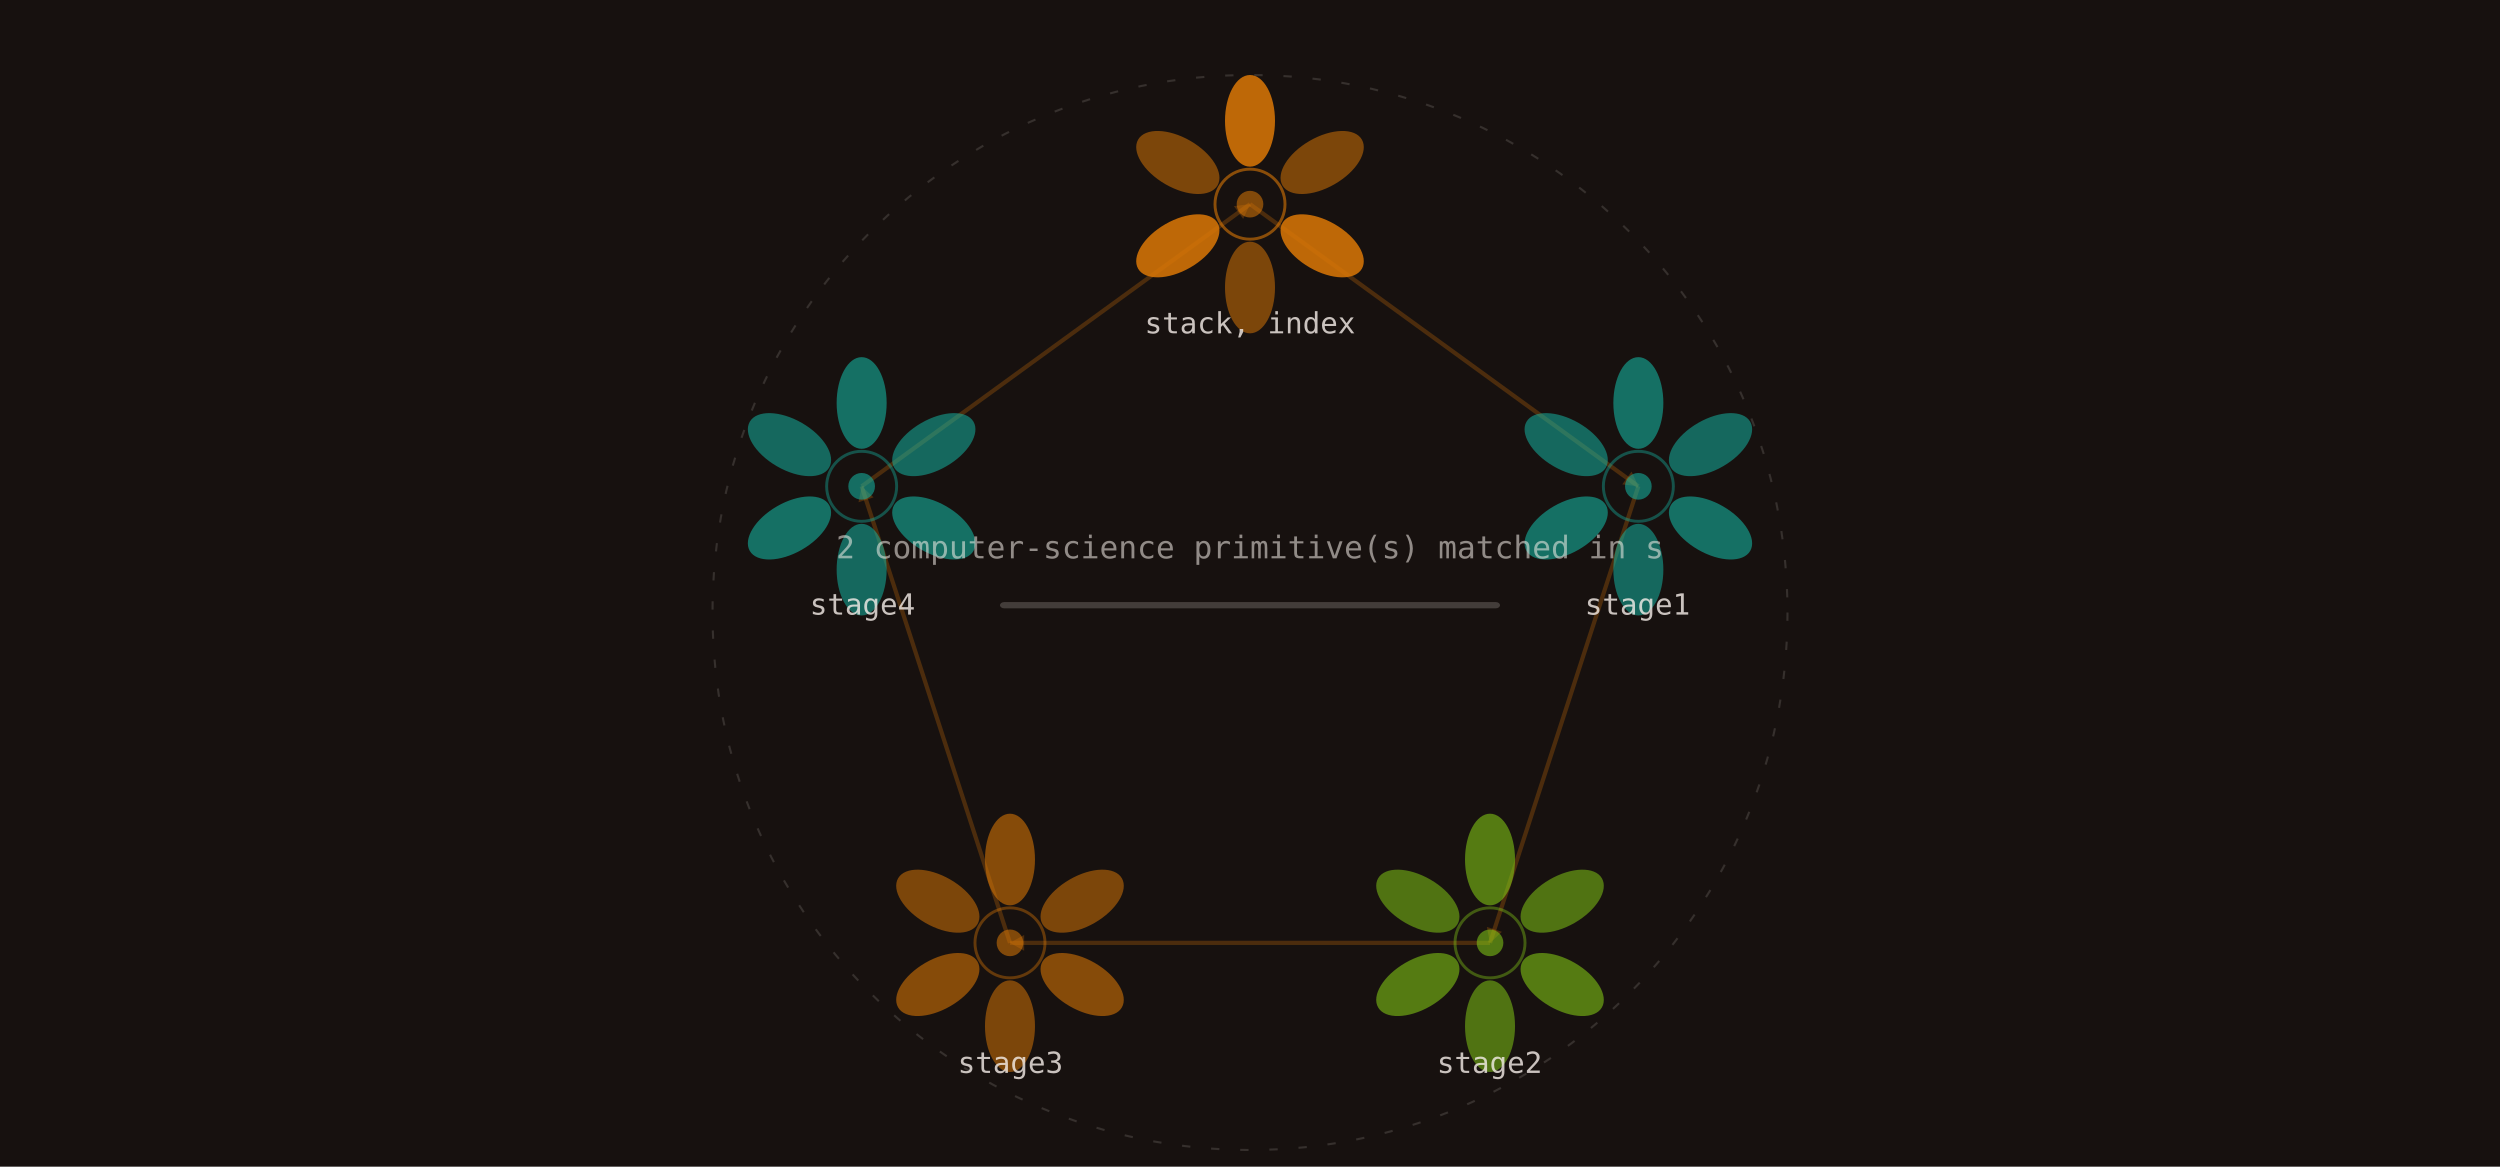
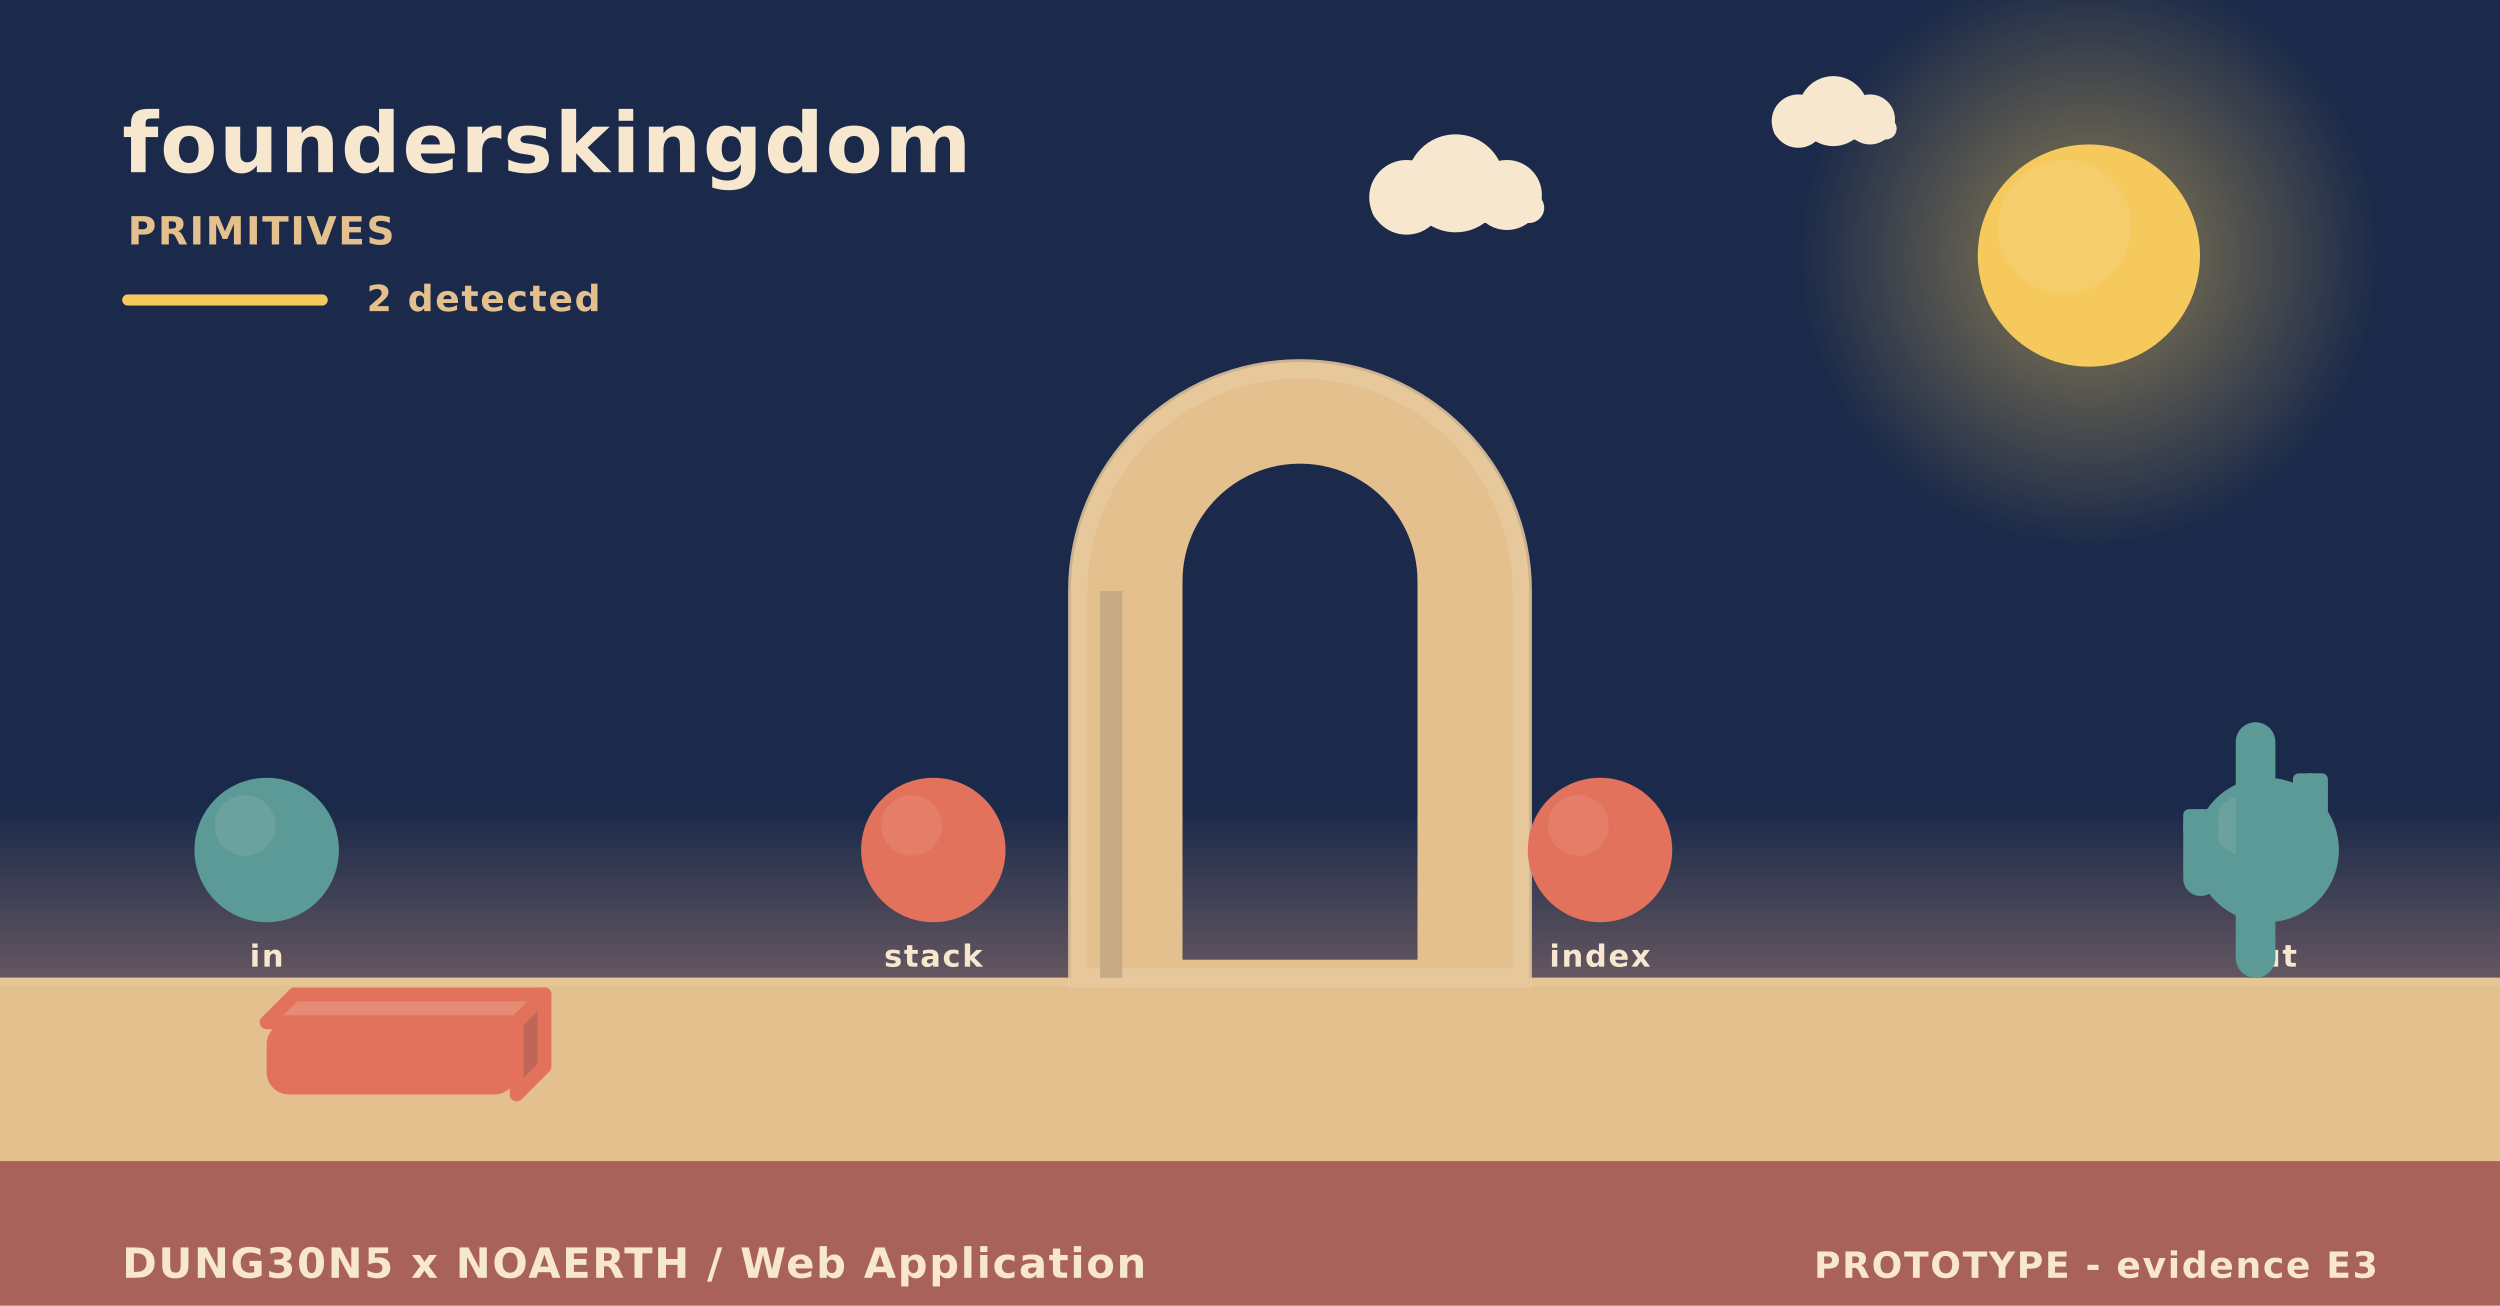
- <svg xmlns="http://www.w3.org/2000/svg" viewBox="0 0 1200 560" width="1200" height="560" role="img" aria-label="founderskingdom state machine">
-   <rect width="1200" height="560" fill="#17110f" />
-   <defs>
-     <linearGradient id="gs" x1="0" y1="0" x2="1" y2="1">
-       <stop offset="0%" stop-color="#d97706" />
-       <stop offset="100%" stop-color="#14b8a6" />
-     </linearGradient>
-   </defs>
-   <circle cx="600.00" cy="294.00" r="258.00" fill="none" stroke="rgba(246,239,233,0.140)" stroke-width="1.00" opacity="1.00" stroke-dasharray="4 10" />
-   <line x1="600.00" y1="98.00" x2="786.41" y2="233.43" stroke="rgba(217,119,6,0.500)" stroke-width="2.00" opacity="0.55" />
-   <polygon points="786.41,233.43 783.14,226.36 778.67,232.51" fill="rgba(217,119,6,0.500)" opacity="0.55" />
-   <line x1="786.41" y1="233.43" x2="715.21" y2="452.57" stroke="rgba(217,119,6,0.500)" stroke-width="2.00" opacity="0.55" />
-   <polygon points="715.21,452.57 720.92,447.27 713.69,444.93" fill="rgba(217,119,6,0.500)" opacity="0.55" />
-   <line x1="715.21" y1="452.57" x2="484.79" y2="452.57" stroke="rgba(217,119,6,0.500)" stroke-width="2.00" opacity="0.55" />
-   <polygon points="484.79,452.57 491.59,456.37 491.59,448.77" fill="rgba(217,119,6,0.500)" opacity="0.55" />
-   <line x1="484.79" y1="452.57" x2="413.59" y2="233.43" stroke="rgba(217,119,6,0.500)" stroke-width="2.00" opacity="0.55" />
-   <polygon points="413.59,233.43 412.08,241.07 419.31,238.73" fill="rgba(217,119,6,0.500)" opacity="0.55" />
-   <line x1="413.59" y1="233.43" x2="600.00" y2="98.00" stroke="rgba(217,119,6,0.500)" stroke-width="2.00" opacity="0.55" />
-   <polygon points="600.00,98.00 592.27,98.92 596.73,105.07" fill="rgba(217,119,6,0.500)" opacity="0.55" />
-   <ellipse cx="600.00" cy="58.00" rx="12.00" ry="22.00" fill="rgba(217,119,6,0.900)" opacity="0.95" transform="rotate(0.0 600.00 58.00)" />
-   <ellipse cx="634.64" cy="78.00" rx="12.00" ry="22.00" fill="rgba(217,119,6,0.550)" opacity="0.95" transform="rotate(60.0 634.64 78.00)" />
-   <ellipse cx="634.64" cy="118.00" rx="12.00" ry="22.00" fill="rgba(217,119,6,0.900)" opacity="0.95" transform="rotate(120.0 634.64 118.00)" />
-   <ellipse cx="600.00" cy="138.00" rx="12.00" ry="22.00" fill="rgba(217,119,6,0.550)" opacity="0.95" transform="rotate(180.0 600.00 138.00)" />
-   <ellipse cx="565.36" cy="118.00" rx="12.00" ry="22.00" fill="rgba(217,119,6,0.900)" opacity="0.95" transform="rotate(240.0 565.36 118.00)" />
-   <ellipse cx="565.36" cy="78.00" rx="12.00" ry="22.00" fill="rgba(217,119,6,0.550)" opacity="0.95" transform="rotate(300.0 565.36 78.00)" />
-   <circle cx="600.00" cy="98.00" r="16.80" fill="none" stroke="rgba(217,119,6,0.900)" stroke-width="1.40" opacity="0.66" />
-   <circle cx="600.00" cy="98.00" r="6.40" fill="rgba(217,119,6,0.550)" opacity="1.00" />
-   <text x="600" y="160" font-family="ui-monospace,Menlo,monospace" font-size="14" fill="rgba(246,239,233,0.800)" text-anchor="middle">stack, index</text>
-   <ellipse cx="786.41" cy="193.43" rx="12.00" ry="22.00" fill="rgba(20,184,166,0.600)" opacity="0.95" transform="rotate(0.0 786.41 193.43)" />
-   <ellipse cx="821.05" cy="213.43" rx="12.00" ry="22.00" fill="rgba(20,184,166,0.550)" opacity="0.95" transform="rotate(60.0 821.05 213.43)" />
-   <ellipse cx="821.05" cy="253.43" rx="12.00" ry="22.00" fill="rgba(20,184,166,0.600)" opacity="0.95" transform="rotate(120.0 821.05 253.43)" />
-   <ellipse cx="786.41" cy="273.43" rx="12.00" ry="22.00" fill="rgba(20,184,166,0.550)" opacity="0.95" transform="rotate(180.0 786.41 273.43)" />
-   <ellipse cx="751.77" cy="253.43" rx="12.00" ry="22.00" fill="rgba(20,184,166,0.600)" opacity="0.95" transform="rotate(240.0 751.77 253.43)" />
-   <ellipse cx="751.77" cy="213.43" rx="12.00" ry="22.00" fill="rgba(20,184,166,0.550)" opacity="0.95" transform="rotate(300.0 751.77 213.43)" />
-   <circle cx="786.41" cy="233.43" r="16.80" fill="none" stroke="rgba(20,184,166,0.600)" stroke-width="1.40" opacity="0.66" />
-   <circle cx="786.41" cy="233.43" r="6.40" fill="rgba(20,184,166,0.550)" opacity="1.00" />
-   <text x="786" y="295" font-family="ui-monospace,Menlo,monospace" font-size="14" fill="rgba(246,239,233,0.800)" text-anchor="middle">stage1</text>
-   <ellipse cx="715.21" cy="412.57" rx="12.00" ry="22.00" fill="rgba(132,204,22,0.600)" opacity="0.95" transform="rotate(0.0 715.21 412.57)" />
-   <ellipse cx="749.85" cy="432.57" rx="12.00" ry="22.00" fill="rgba(132,204,22,0.550)" opacity="0.95" transform="rotate(60.0 749.85 432.57)" />
-   <ellipse cx="749.85" cy="472.57" rx="12.00" ry="22.00" fill="rgba(132,204,22,0.600)" opacity="0.95" transform="rotate(120.0 749.85 472.57)" />
-   <ellipse cx="715.21" cy="492.57" rx="12.00" ry="22.00" fill="rgba(132,204,22,0.550)" opacity="0.95" transform="rotate(180.0 715.21 492.57)" />
-   <ellipse cx="680.56" cy="472.57" rx="12.00" ry="22.00" fill="rgba(132,204,22,0.600)" opacity="0.95" transform="rotate(240.0 680.56 472.57)" />
-   <ellipse cx="680.56" cy="432.57" rx="12.00" ry="22.00" fill="rgba(132,204,22,0.550)" opacity="0.95" transform="rotate(300.0 680.56 432.57)" />
-   <circle cx="715.21" cy="452.57" r="16.80" fill="none" stroke="rgba(132,204,22,0.600)" stroke-width="1.40" opacity="0.66" />
-   <circle cx="715.21" cy="452.57" r="6.40" fill="rgba(132,204,22,0.550)" opacity="1.00" />
-   <text x="715" y="515" font-family="ui-monospace,Menlo,monospace" font-size="14" fill="rgba(246,239,233,0.800)" text-anchor="middle">stage2</text>
-   <ellipse cx="484.79" cy="412.57" rx="12.00" ry="22.00" fill="rgba(217,119,6,0.600)" opacity="0.95" transform="rotate(0.0 484.79 412.57)" />
-   <ellipse cx="519.44" cy="432.57" rx="12.00" ry="22.00" fill="rgba(217,119,6,0.550)" opacity="0.95" transform="rotate(60.0 519.44 432.57)" />
-   <ellipse cx="519.44" cy="472.57" rx="12.00" ry="22.00" fill="rgba(217,119,6,0.600)" opacity="0.95" transform="rotate(120.0 519.44 472.57)" />
-   <ellipse cx="484.79" cy="492.57" rx="12.00" ry="22.00" fill="rgba(217,119,6,0.550)" opacity="0.95" transform="rotate(180.0 484.79 492.57)" />
-   <ellipse cx="450.15" cy="472.57" rx="12.00" ry="22.00" fill="rgba(217,119,6,0.600)" opacity="0.95" transform="rotate(240.0 450.15 472.57)" />
-   <ellipse cx="450.15" cy="432.57" rx="12.00" ry="22.00" fill="rgba(217,119,6,0.550)" opacity="0.95" transform="rotate(300.0 450.15 432.57)" />
-   <circle cx="484.79" cy="452.57" r="16.80" fill="none" stroke="rgba(217,119,6,0.600)" stroke-width="1.40" opacity="0.66" />
-   <circle cx="484.79" cy="452.57" r="6.40" fill="rgba(217,119,6,0.550)" opacity="1.00" />
-   <text x="485" y="515" font-family="ui-monospace,Menlo,monospace" font-size="14" fill="rgba(246,239,233,0.800)" text-anchor="middle">stage3</text>
-   <ellipse cx="413.59" cy="193.43" rx="12.00" ry="22.00" fill="rgba(20,184,166,0.600)" opacity="0.95" transform="rotate(0.0 413.59 193.43)" />
-   <ellipse cx="448.23" cy="213.43" rx="12.00" ry="22.00" fill="rgba(20,184,166,0.550)" opacity="0.95" transform="rotate(60.0 448.23 213.43)" />
-   <ellipse cx="448.23" cy="253.43" rx="12.00" ry="22.00" fill="rgba(20,184,166,0.600)" opacity="0.95" transform="rotate(120.0 448.23 253.43)" />
-   <ellipse cx="413.59" cy="273.43" rx="12.00" ry="22.00" fill="rgba(20,184,166,0.550)" opacity="0.95" transform="rotate(180.0 413.59 273.43)" />
-   <ellipse cx="378.95" cy="253.43" rx="12.00" ry="22.00" fill="rgba(20,184,166,0.600)" opacity="0.95" transform="rotate(240.0 378.95 253.43)" />
-   <ellipse cx="378.95" cy="213.43" rx="12.00" ry="22.00" fill="rgba(20,184,166,0.550)" opacity="0.95" transform="rotate(300.0 378.95 213.43)" />
-   <circle cx="413.59" cy="233.43" r="16.80" fill="none" stroke="rgba(20,184,166,0.600)" stroke-width="1.40" opacity="0.66" />
-   <circle cx="413.59" cy="233.43" r="6.40" fill="rgba(20,184,166,0.550)" opacity="1.00" />
-   <text x="414" y="295" font-family="ui-monospace,Menlo,monospace" font-size="14" fill="rgba(246,239,233,0.800)" text-anchor="middle">stage4</text>
-   <rect x="480.00" y="289.00" width="240.00" height="3.00" rx="2.00" fill="rgba(246,239,233,0.200)" opacity="1.00" />
-   <text x="600" y="268" font-family="ui-monospace,Menlo,monospace" font-size="15" fill="rgba(246,239,233,0.550)" text-anchor="middle">2 computer-science primitive(s) matched in s</text>
+ <svg xmlns="http://www.w3.org/2000/svg" width="900" height="470" viewBox="0 0 900 470" role="img" aria-label="founderskingdom - how it behaves">
+   <linearGradient id="skys" x1="0" y1="0" x2="0" y2="1">
+     <stop offset="0" stop-color="#1b2a4a" />
+     <stop offset="0.62" stop-color="#1b2a4a" />
+     <stop offset="1" stop-color="#f3ad8a" />
+   </linearGradient>
+   <rect width="900" height="470" fill="url(#skys)" />
+   <radialGradient id="suns">
+     <stop offset="0.35" stop-color="#f5c95c" stop-opacity="0.34" />
+     <stop offset="1" stop-color="#f5c95c" stop-opacity="0" />
+   </radialGradient>
+   <circle cx="752" cy="92" r="104" fill="url(#suns)" />
+   <circle cx="752" cy="92" r="40" fill="#f5c95c" />
+   <circle cx="743.2" cy="81.6" r="24" fill="#f5d27e" opacity="0.5" />
+   <g>
+     <circle cx="524" cy="66" r="17.64" fill="#f6e7ce" />
+     <circle cx="506.36" cy="71.04" r="13.44" fill="#f6e7ce" />
+     <circle cx="542.48" cy="70.2" r="12.6" fill="#f6e7ce" />
+     <rect x="493.76" y="69.36" width="62.16" height="10.92" rx="5.46" fill="#f6e7ce" />
+   </g>
+   <g>
+     <circle cx="660" cy="40" r="12.6" fill="#f6e7ce" />
+     <circle cx="647.4" cy="43.6" r="9.6" fill="#f6e7ce" />
+     <circle cx="673.2" cy="43" r="9" fill="#f6e7ce" />
+     <rect x="638.4" y="42.4" width="44.4" height="7.8" rx="3.9" fill="#f6e7ce" />
+   </g>
+   <rect x="0" y="352" width="900" height="118" fill="#e3c08d" />
+   <rect x="0" y="352" width="900" height="3" fill="#e6c596" />
+   <text x="44" y="62" font-family="Verdana,DejaVu Sans,sans-serif" font-size="30" font-weight="700" letter-spacing="0.6" fill="#f6e7ce" text-anchor="start">founderskingdom</text>
+   <text x="46" y="88" font-family="Verdana,DejaVu Sans,sans-serif" font-size="14" font-weight="700" letter-spacing="0.6" fill="#e3c08d" text-anchor="start">PRIMITIVES</text>
+   <rect x="44" y="106" width="74" height="4" rx="2" fill="#f5c95c" />
+   <text x="132" y="112" font-family="Verdana,DejaVu Sans,sans-serif" font-size="13" font-weight="700" letter-spacing="0.6" fill="#e3c08d" text-anchor="start">2 detected</text>
+   <path d="M388,352 L388,212.8 A80,80 0 0 1 548,212.8 L548,352 Z M423.2,348 L423.2,209.22 A44.8,44.8 0 0 1 512.8,209.22 L512.8,348 Z" fill="#e3c08d" fill-rule="evenodd" stroke="#e3c08d" stroke-width="5" stroke-linejoin="round" />
+   <path d="M388,352 L388,212.8 A80,80 0 0 1 548,212.8 L548,352 Z" fill="none" stroke="#e8c99d" stroke-width="7" stroke-linecap="round" opacity="0.85" />
+   <rect x="396" y="212.8" width="8" height="139.2" fill="#c7ab84" />
+   <circle cx="96" cy="306" r="26" fill="#5b9a97" />
+   <circle cx="88.2" cy="297.16" r="10.92" fill="#7aa9a2" opacity="0.55" />
+   <text x="96" y="348" font-family="Verdana,DejaVu Sans,sans-serif" font-size="11" font-weight="700" letter-spacing="0.6" fill="#f6e7ce" text-anchor="middle">in</text>
+   <circle cx="336" cy="306" r="26" fill="#e2725b" />
+   <circle cx="328.2" cy="297.16" r="10.92" fill="#e68972" opacity="0.55" />
+   <text x="336" y="348" font-family="Verdana,DejaVu Sans,sans-serif" font-size="11" font-weight="700" letter-spacing="0.6" fill="#f6e7ce" text-anchor="middle">stack</text>
+   <circle cx="576" cy="306" r="26" fill="#e2725b" />
+   <circle cx="568.2" cy="297.16" r="10.92" fill="#e68972" opacity="0.55" />
+   <text x="576" y="348" font-family="Verdana,DejaVu Sans,sans-serif" font-size="11" font-weight="700" letter-spacing="0.6" fill="#f6e7ce" text-anchor="middle">index</text>
+   <circle cx="816" cy="306" r="26" fill="#5b9a97" />
+   <circle cx="808.2" cy="297.16" r="10.92" fill="#7aa9a2" opacity="0.55" />
+   <text x="816" y="348" font-family="Verdana,DejaVu Sans,sans-serif" font-size="11" font-weight="700" letter-spacing="0.6" fill="#f6e7ce" text-anchor="middle">out</text>
+   <path d="M96,368 L186,368 L196,358 L106,358 Z" fill="#e68c74" stroke="#e2725b" stroke-width="5" stroke-linejoin="round" />
+   <path d="M186,368 L196,358 L196,384 L186,394 Z" fill="#c06658" stroke="#e2725b" stroke-width="5" stroke-linejoin="round" />
+   <rect x="96" y="368" width="90" height="26" rx="8" fill="#e2725b" />
+   <rect x="804.86" y="260" width="14.28" height="92" rx="7.14" fill="#5b9a97" />
+   <rect x="785.96" y="291.28" width="12.6" height="31.28" rx="6.3" fill="#5b9a97" />
+   <rect x="785.96" y="291.28" width="12.6" height="9.2" rx="2.1" fill="#5b9a97" />
+   <rect x="825.44" y="278.4" width="12.6" height="31.28" rx="6.3" fill="#5b9a97" />
+   <rect x="825.44" y="278.4" width="12.6" height="9.2" rx="2.1" fill="#5b9a97" />
+   <rect x="0" y="418" width="900" height="52" rx="0" fill="#a65c56" opacity="0.94" />
+   <text x="44" y="460" font-family="Verdana,DejaVu Sans,sans-serif" font-size="15" font-weight="700" letter-spacing="0.6" fill="#f6e7ce" text-anchor="start">DUNG30N5 x NOAERTH  /  Web Application</text>
+   <text x="856" y="460" font-family="Verdana,DejaVu Sans,sans-serif" font-size="13" font-weight="700" letter-spacing="0.6" fill="#f6e7ce" text-anchor="end">PROTOTYPE  -  evidence E3</text>
</svg>
